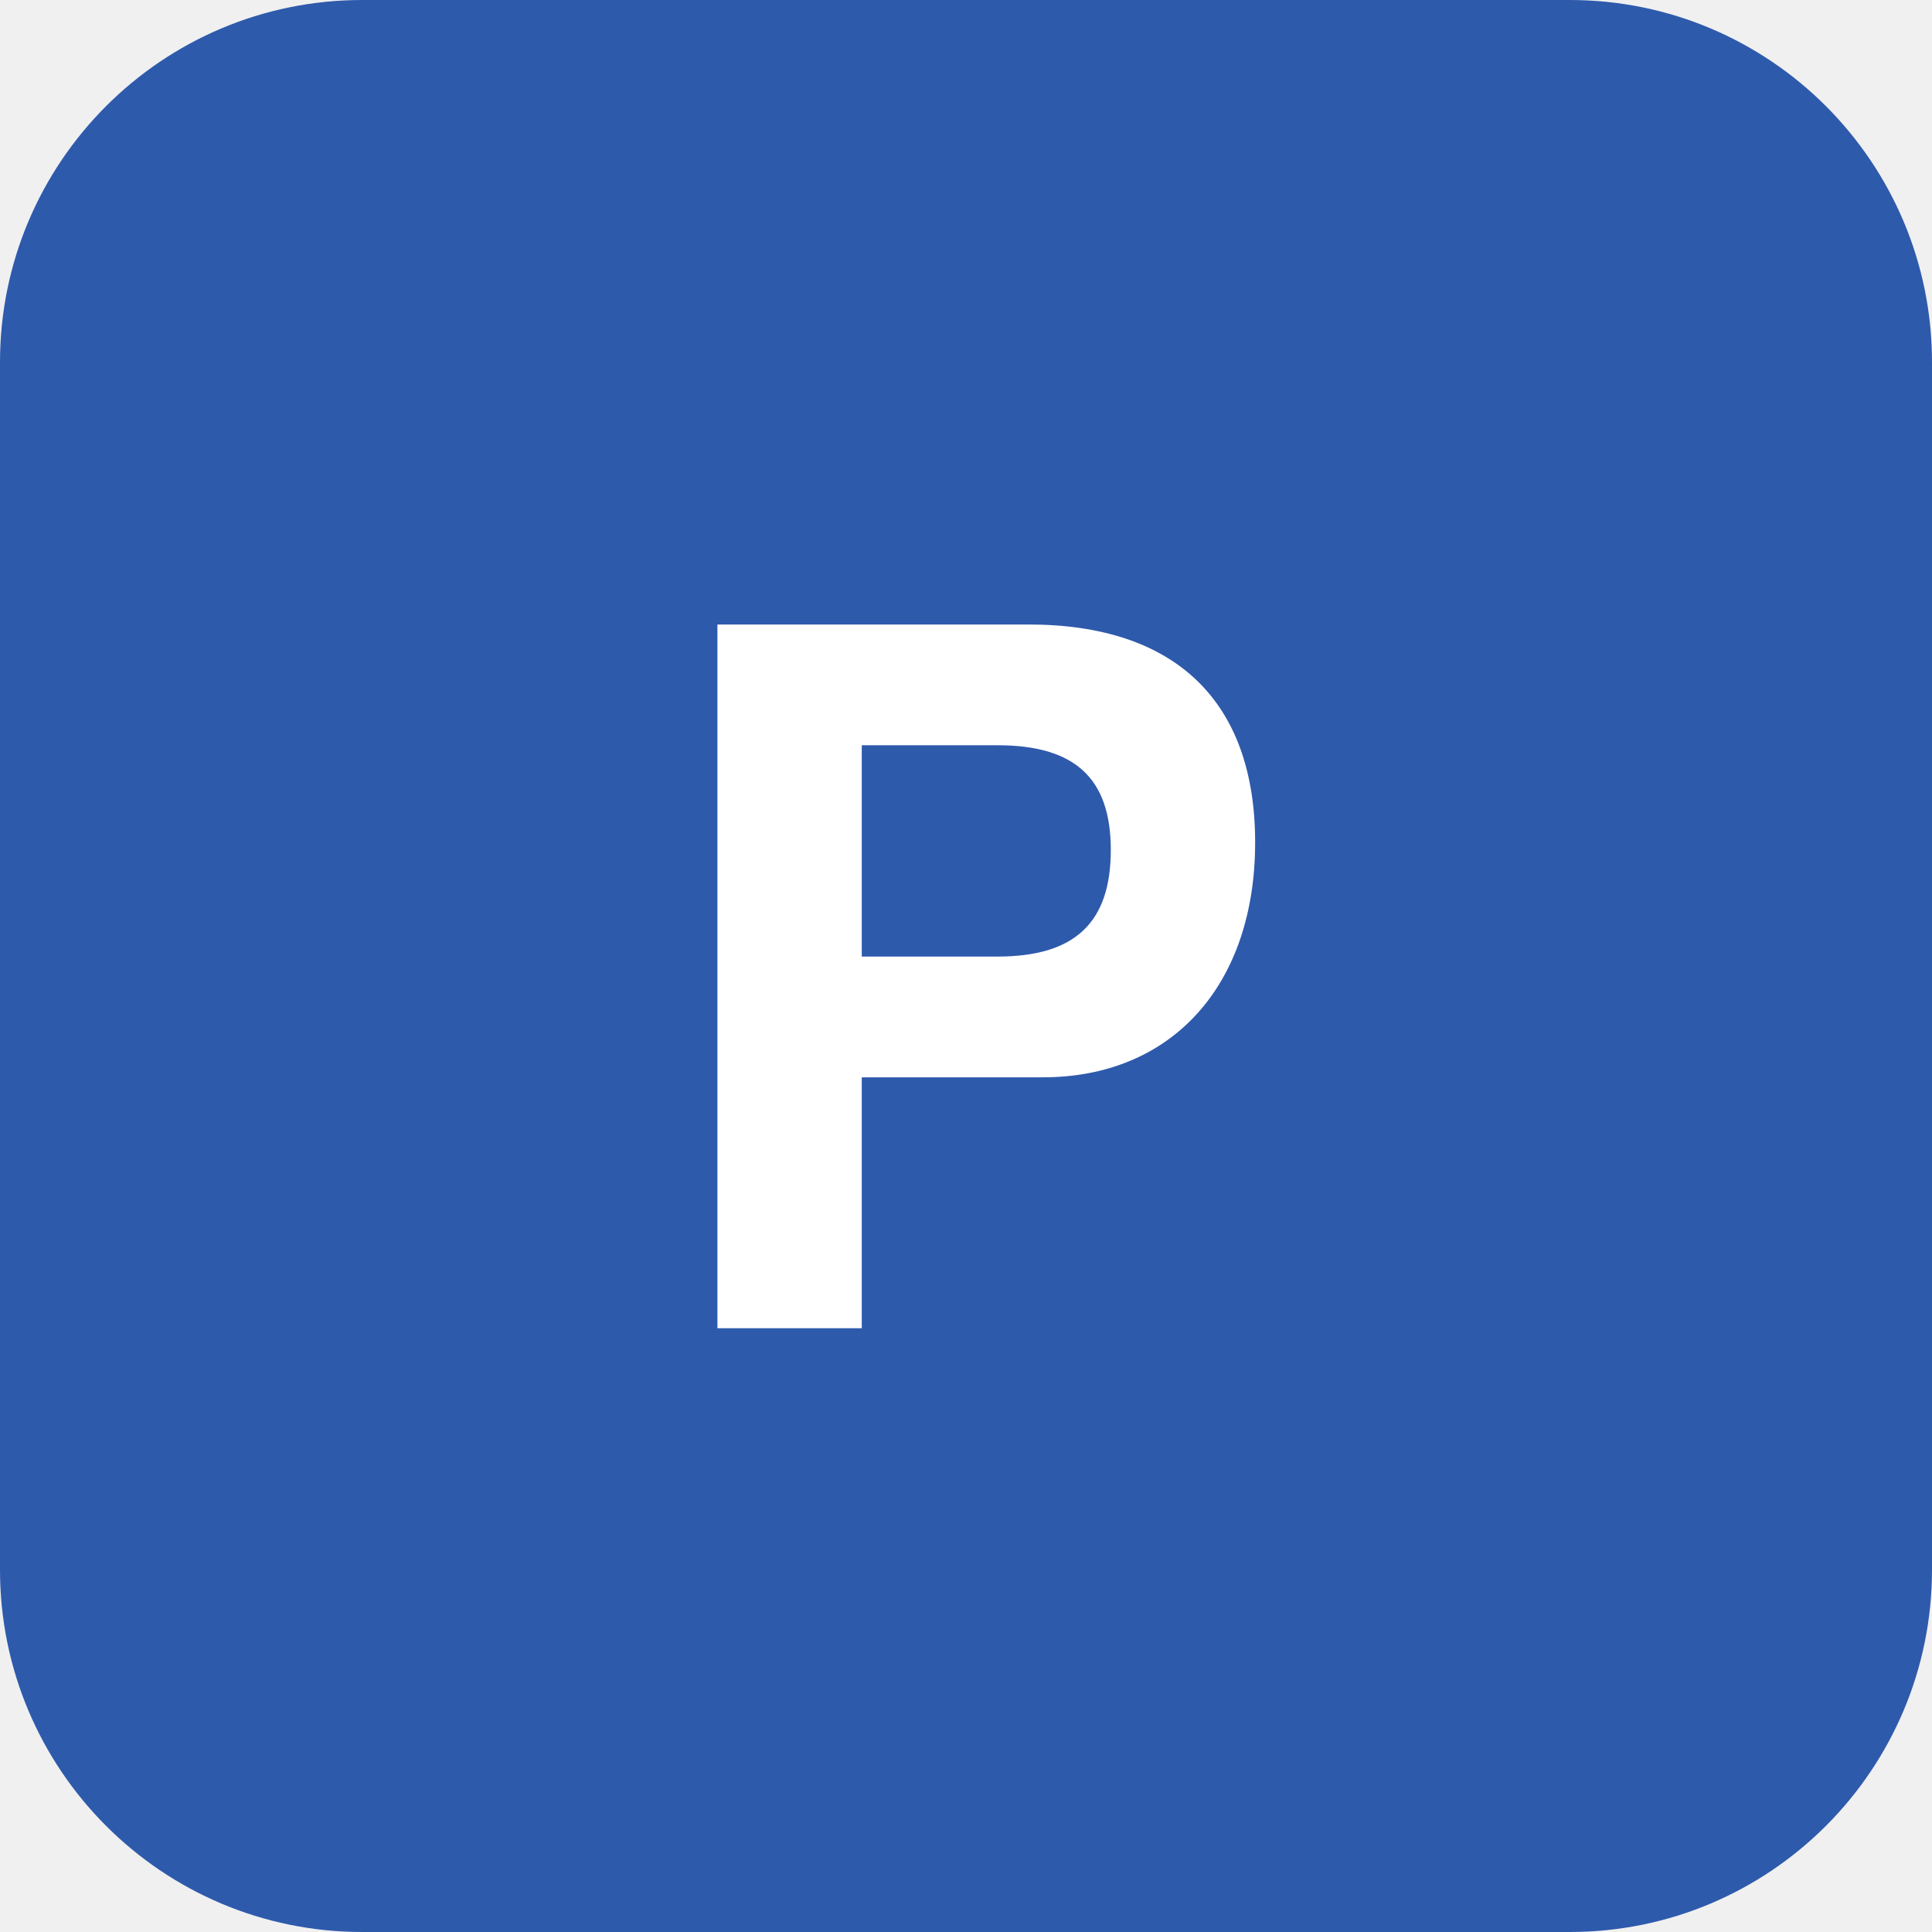
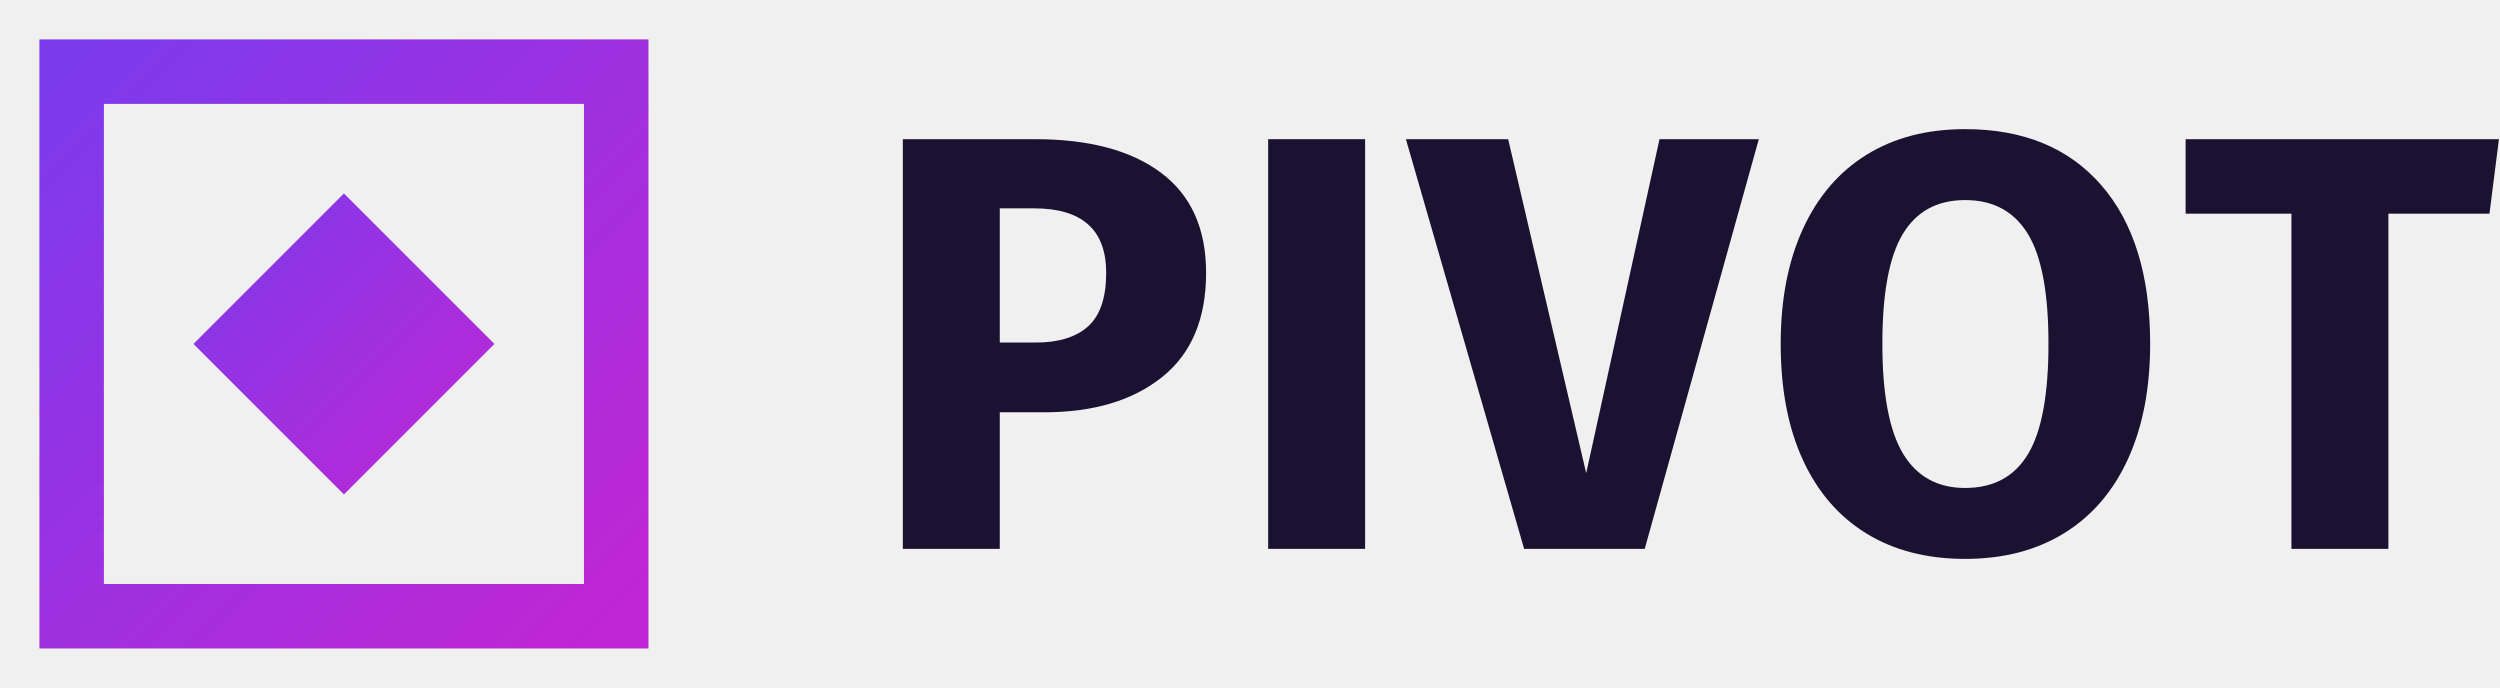
- <svg xmlns="http://www.w3.org/2000/svg" viewBox="0 0 32 32" width="32" height="32" role="img" aria-label="PIVOT">
-   <rect width="32" height="32" rx="6" fill="#2e5aac" />
-   <text x="16" y="22" text-anchor="middle" font-family="Helvetica, Arial, sans-serif" font-size="16" font-weight="700" fill="#ffffff">P</text>
+ <svg xmlns="http://www.w3.org/2000/svg" viewBox="0 0 232.6 64" role="img" aria-label="PIVOT">
+   <defs>
+     <linearGradient id="pvg" x1="0" y1="0" x2="1" y2="1">
+       <stop offset="0" stop-color="#7C3AED" />
+       <stop offset="1" stop-color="#C026D3" />
+     </linearGradient>
+   </defs>
+   <g transform="scale(1.333333)">
+     <rect x="5" y="5" width="38" height="38" fill="none" stroke="url(#pvg)" stroke-width="4.5" />
+     <polygon points="24,13.5 34.5,24 24,34.5 13.5,24" fill="url(#pvg)" />
+   </g>
+   <g fill="#1A1230" transform="translate(84.0,52.0) scale(0.055,-0.055) translate(-65.0,17.0)">
+     <path d="M578 467Q578 350 503.5 290.5Q429 231 304 231H229V0H65V693H289Q426 693 502.0 636.0Q578 579 578 467ZM409 467Q409 576 287 576H229V349H290Q348 349 378.5 376.5Q409 404 409 467Z" transform="translate(0,0)" />
+     <path d="M229 0H65V693H229Z" transform="translate(618,0)" />
+     <path d="M391 0H187L-13 693H160L292 128L416 693H584Z" transform="translate(929,0)" />
+     <path d="M658 347Q658 234 620.5 152.0Q583 70 512.5 26.5Q442 -17 345 -17Q248 -17 178.0 26.0Q108 69 70.5 150.5Q33 232 33 347Q33 459 70.5 541.0Q108 623 178.0 666.5Q248 710 345 710Q493 710 575.5 615.0Q658 520 658 347ZM205 347Q205 219 240.0 161.0Q275 103 345 103Q417 103 451.5 160.5Q486 218 486 347Q486 476 451.0 533.0Q416 590 345 590Q274 590 239.5 532.5Q205 475 205 347Z" transform="translate(1517,0)" />
+     <path d="M523 567H352V0H188V567H9V693H539Z" transform="translate(2226,0)" />
+   </g>
</svg>
